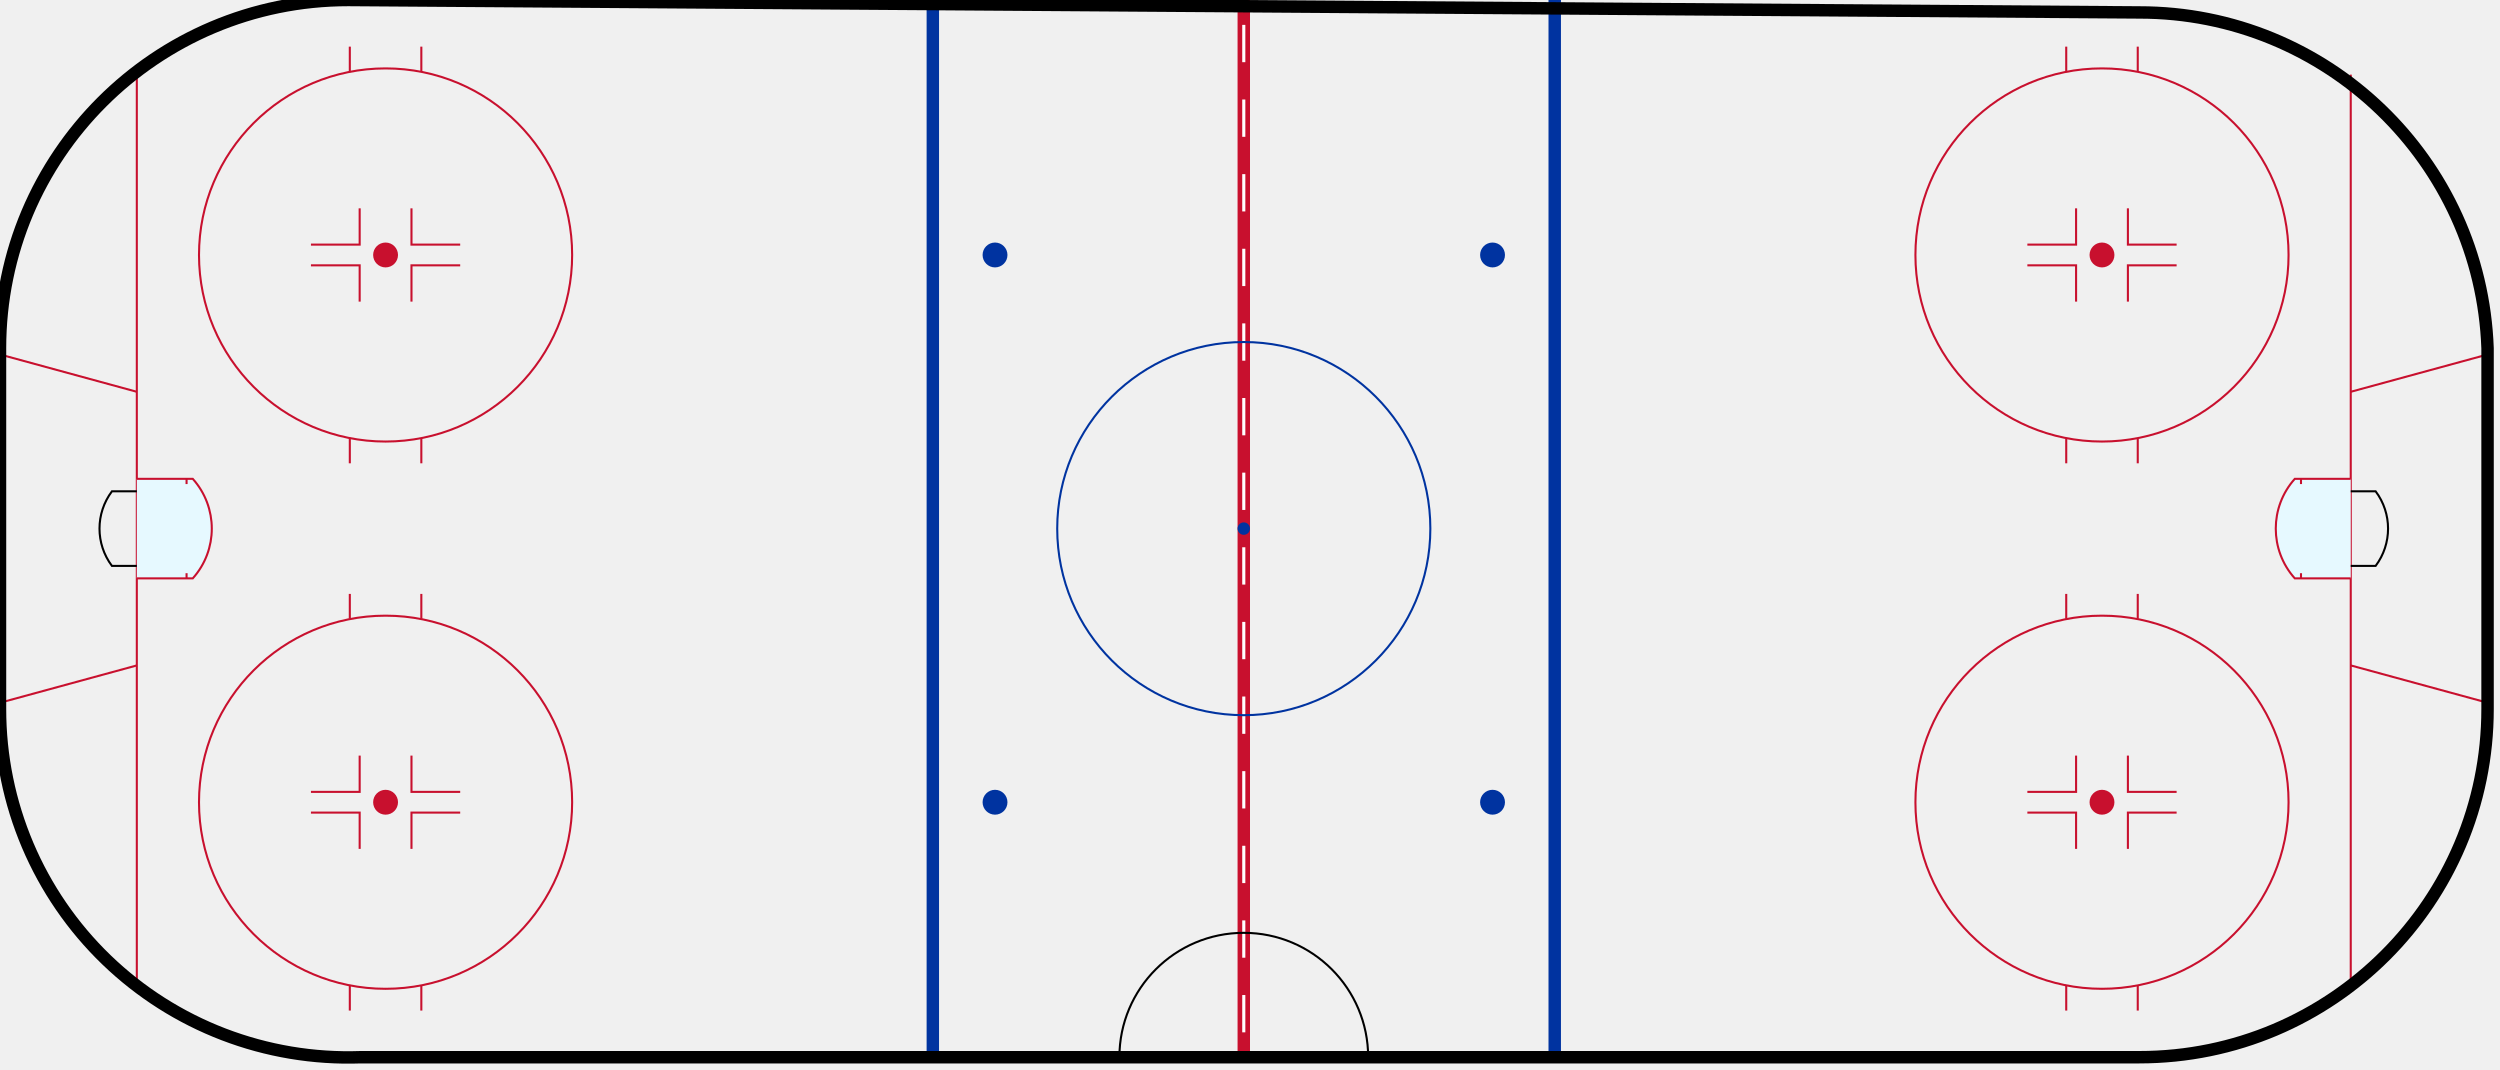
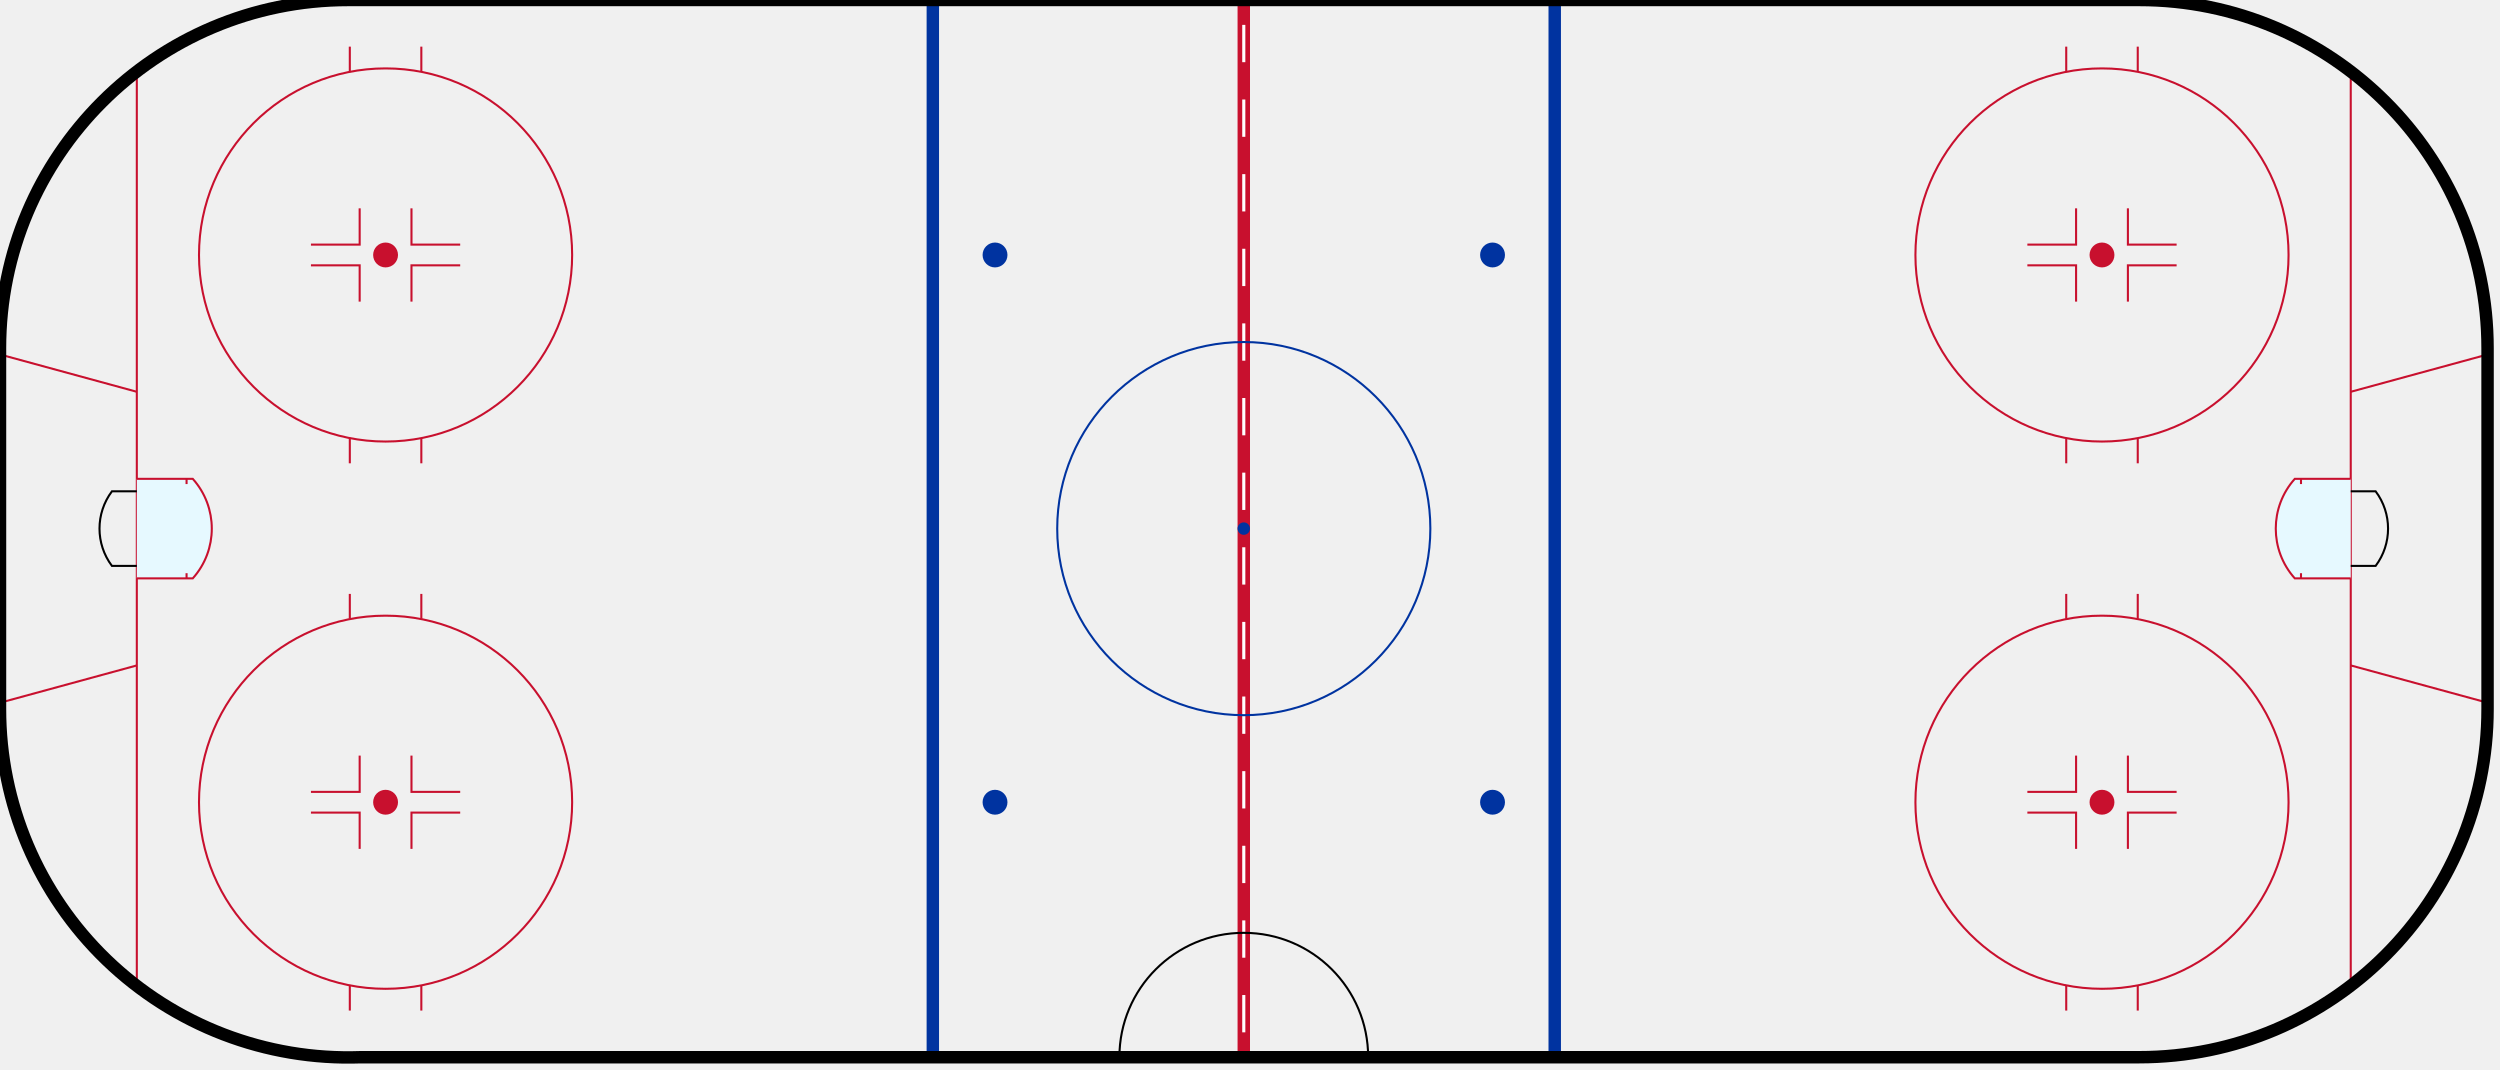
<svg xmlns="http://www.w3.org/2000/svg" id="hockey-rink-svg">
  <g id="transformations">
    <path id="center-line" d="M 100 0           L 100 85" stroke="#C8102e" stroke-width="1" />
    <path id="center-line-decor" d="           M 100 2           L 100 5           M 100 8           L 100 11           M 100 14           L 100 17           M 100 20           L 100 23           M 100 26           L 100 29           M 100 32           L 100 35           M 100 38           L 100 41           M 100 44           L 100 47           M 100 50           L 100 53           M 100 56           L 100 59           M 100 62           L 100 65           M 100 68           L 100 71           M 100 74           L 100 77           M 100 80           L 100 83           " stroke="white" stroke-width=".25" />
    <g id="goal-lines">
      <path id="left-goal-line" d="M 11 6             L 11 79" stroke="#C8102e" stroke-width="0.167" />
      <path id="right-goal-line" d="M 189 6             L 189 79" stroke="#C8102e" stroke-width="0.167" />
    </g>
    <g id="goal-creases">
      <g id="left-goalie-crease">
        <path d="                   M 0 56.5                   L 11 53.5                   M 0 28.5                   L 11 31.5" stroke="#C8102e" stroke-width="0.167" />
        <path id="left-goal-crease" d="                   M 11 38.5                   L 15.5 38.5                   A 6 6 0 0 1 15.5 46.5                   L 11 46.5                   M 15 38.5                   L 15 38.917                   M 15 46.5                   L 15 46.083" stroke="#C8102e" fill="#E6F9FF" stroke-width="0.167" />
        <path id="left-goal" d="                   M 11 39.5                   L 9 39.5                   A 5 5 0 0 0 9 45.5                   L 11 45.5" stroke="black" fill="transparent" stroke-width="0.167" />
      </g>
      <g id="right-goalie-crease">
        <path d="                   M 200 56.5                   L 189 53.5                   M 200 28.5                   L 189 31.5" stroke="#C8102e" stroke-width="0.167" />
        <path id="right-goal-crease" d="                   M 189 38.5                   L 184.5 38.5                   A 6 6 0 0 0 184.5 46.5                   L 189 46.5                   M 185 38.5                   L 185 38.917                   M 185 46.5                   L 185 46.083" stroke="#C8102e" fill="#E6F9FF" stroke-width="0.167" />
        <path id="right-goal" d="                   M 189 39.5                   L 191 39.5                   A 5 5 0 0 1 191 45.5                   L 189 45.5" stroke="black" fill="transparent" stroke-width="0.167" />
      </g>
    </g>
    <g id="blue-lines">
      <path id="left-blue-line" d="M 75 0           L 75 85" stroke="#0033A0" stroke-width="1" />
      <path id="right-blue-line" d="M 125 0           L 125 85" stroke="#0033A0" stroke-width="1" />
    </g>
    <g id="center-faceoff-spots">
      <circle id="top-left-spot" cx="80" cy="20.5" r="1" fill="#0033A0" />
      <circle id="top-right-spot" cx="120" cy="20.5" r="1" fill="#0033A0" />
      <circle id="bottom-left-spot" cx="80" cy="64.5" r="1" fill="#0033A0" />
      <circle id="bottom-right-spot" cx="120" cy="64.5" r="1" fill="#0033A0" />
    </g>
    <g id="center-circles">
      <circle id="outer-center-circle" cx="100" cy="42.5" r="15" stroke="#0033A0" stroke-width="0.167" fill="transparent" />
      <circle id="middle-center-circle" cx="100" cy="42.5" r=".5" fill="#0033A0" />
    </g>
    <g id="faceoff-circles">
      <g id="bottom-left-faceoff-circle">
        <circle id="center-circle" cx="31" cy="64.5" r="1" fill="#C8102e" />
        <circle id="center-circle" cx="31" cy="64.5" r="15" stroke="#C8102e" fill="transparent" stroke-width=".167" />
        <path d="             M 28.125 49.75             L 28.125 47.75             M 33.875 49.75             L 33.875 47.75             M 28.125 79.25             L 28.125 81.25             M 33.875 79.25             L 33.875 81.25             " stroke="#C8102e" fill="transparent" stroke-width=".167" />
        <path d="M 25 65.333                L 28.917 65.333                L 28.917 68.25                M 28.917 60.75                L 28.917 63.667                L 25 63.667                M 37 65.333                L 33.083 65.333                L 33.083 68.25                M 33.083 60.75                L 33.083 63.667                L 37 63.667                " stroke="#C8102e" fill="transparent" stroke-width=".167" />
      </g>
      <g id="bottom-right-faceoff-circle">
        <circle id="center-circle" cx="169" cy="64.5" r="1" fill="#C8102e" />
        <circle id="center-circle" cx="169" cy="64.5" r="15" stroke="#C8102e" fill="transparent" stroke-width=".167" />
        <path d="             M 166.125 49.75             L 166.125 47.75             M 171.875 49.75             L 171.875 47.75             M 166.125 79.25             L 166.125 81.25             M 171.875 79.25             L 171.875 81.25             " stroke="#C8102e" fill="transparent" stroke-width=".167" />
        <path d="M 163 65.333                L 166.917 65.333                L 166.917 68.25                M 166.917 60.75                L 166.917 63.667                L 163 63.667                M 175 65.333                L 171.083 65.333                L 171.083 68.25                M 171.083 60.75                L 171.083 63.667                L 175 63.667                " stroke="#C8102e" fill="transparent" stroke-width=".167" />
      </g>
      <g id="top-right-faceoff-circle">
        <circle id="center-circle" cx="169" cy="20.5" r="1" fill="#C8102e" />
        <circle id="center-circle" cx="169" cy="20.5" r="15" stroke="#C8102e" fill="transparent" stroke-width=".167" />
        <path d="             M 166.125 5.75             L 166.125 3.75             M 171.875 5.75             L 171.875 3.75             M 166.125 35.25             L 166.125 37.25             M 171.875 35.25             L 171.875 37.25             " stroke="#C8102e" fill="transparent" stroke-width=".167" />
        <path d="M 163 21.333                L 166.917 21.333                L 166.917 24.25                M 166.917 16.75                L 166.917 19.667                L 163 19.667                M 175 21.333                L 171.083 21.333                L 171.083 24.25                M 171.083 16.75                L 171.083 19.667                L 175 19.667                " stroke="#C8102e" fill="transparent" stroke-width=".167" />
      </g>
      <g id="top-left-faceoff-circle">
        <circle id="center-circle" cx="31" cy="20.5" r="1" fill="#C8102e" />
        <circle id="center-circle" cx="31" cy="20.5" r="15" stroke="#C8102e" fill="transparent" stroke-width=".167" />
        <path d="             M 28.125 5.75             L 28.125 3.75             M 33.875 5.75             L 33.875 3.75             M 28.125 35.25             L 28.125 37.25             M 33.875 35.25             L 33.875 37.25             " stroke="#C8102e" fill="transparent" stroke-width=".167" />
        <path d="M 25 21.333                L 28.917 21.333                L 28.917 24.25                M 28.917 16.75                L 28.917 19.667                L 25 19.667                M 37 21.333                L 33.083 21.333                L 33.083 24.25                M 33.083 16.75                L 33.083 19.667                L 37 19.667                " stroke="#C8102e" fill="transparent" stroke-width=".167" />
      </g>
    </g>
    <path id="scorekeeper" d="M 90 85 A 10 10 0 0 1 110 85" stroke-width="0.167" fill="transparent" stroke="black" />
    <g id="dots">
      <g id="ghost" />
      <g id="normal" />
      <g id="selected" />
    </g>
-     <path id="outside-perimeter" d="M 0 28         A 28 28 0 0 1 28 0         L 172 1         A 28 28 0 0 1 200 28         L 200 57         A 28 28 0 0 1 172 85         L 29 85         A 28 28 0 0 1 0 57         L 0 28" stroke="black" fill="transparent" stroke-width="1" />
+     <path id="outside-perimeter" d="M 0 28         A 28 28 0 0 1 28 0         L 172 0         A 28 28 0 0 1 200 28         L 200 57         A 28 28 0 0 1 172 85         L 29 85         A 28 28 0 0 1 0 57         L 0 28" stroke="black" fill="transparent" stroke-width="1" />
  </g>
</svg>
